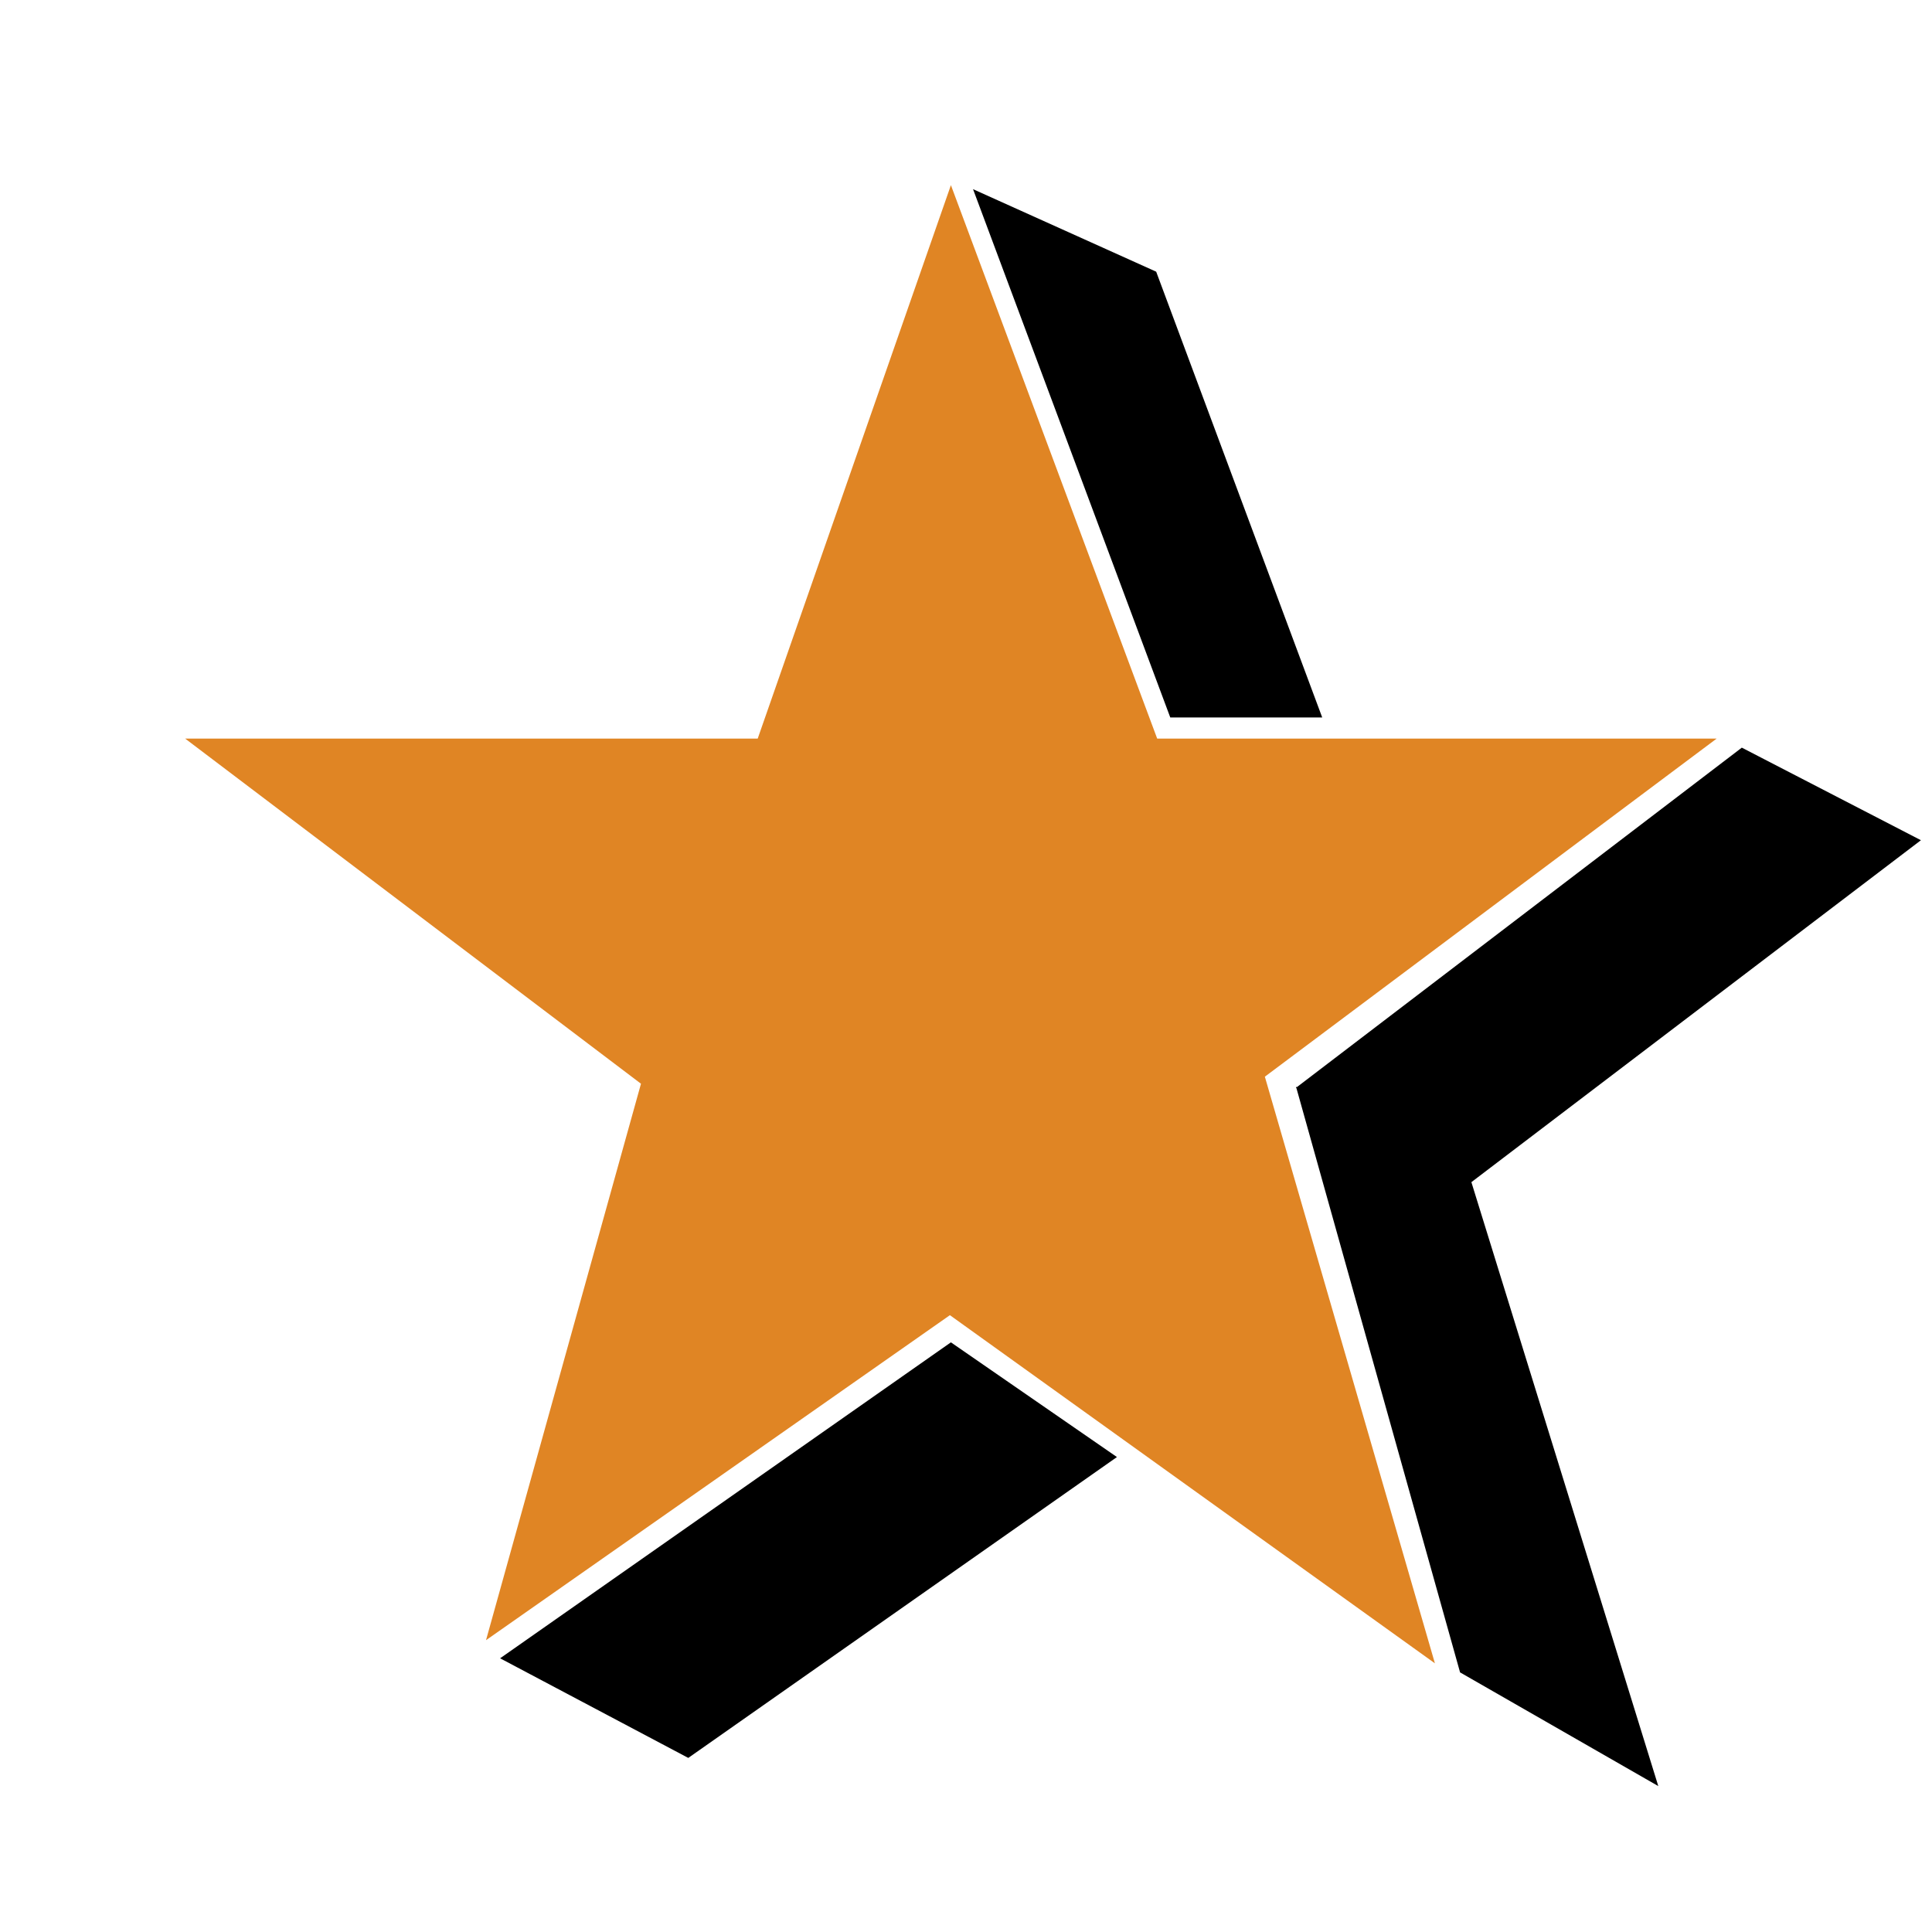
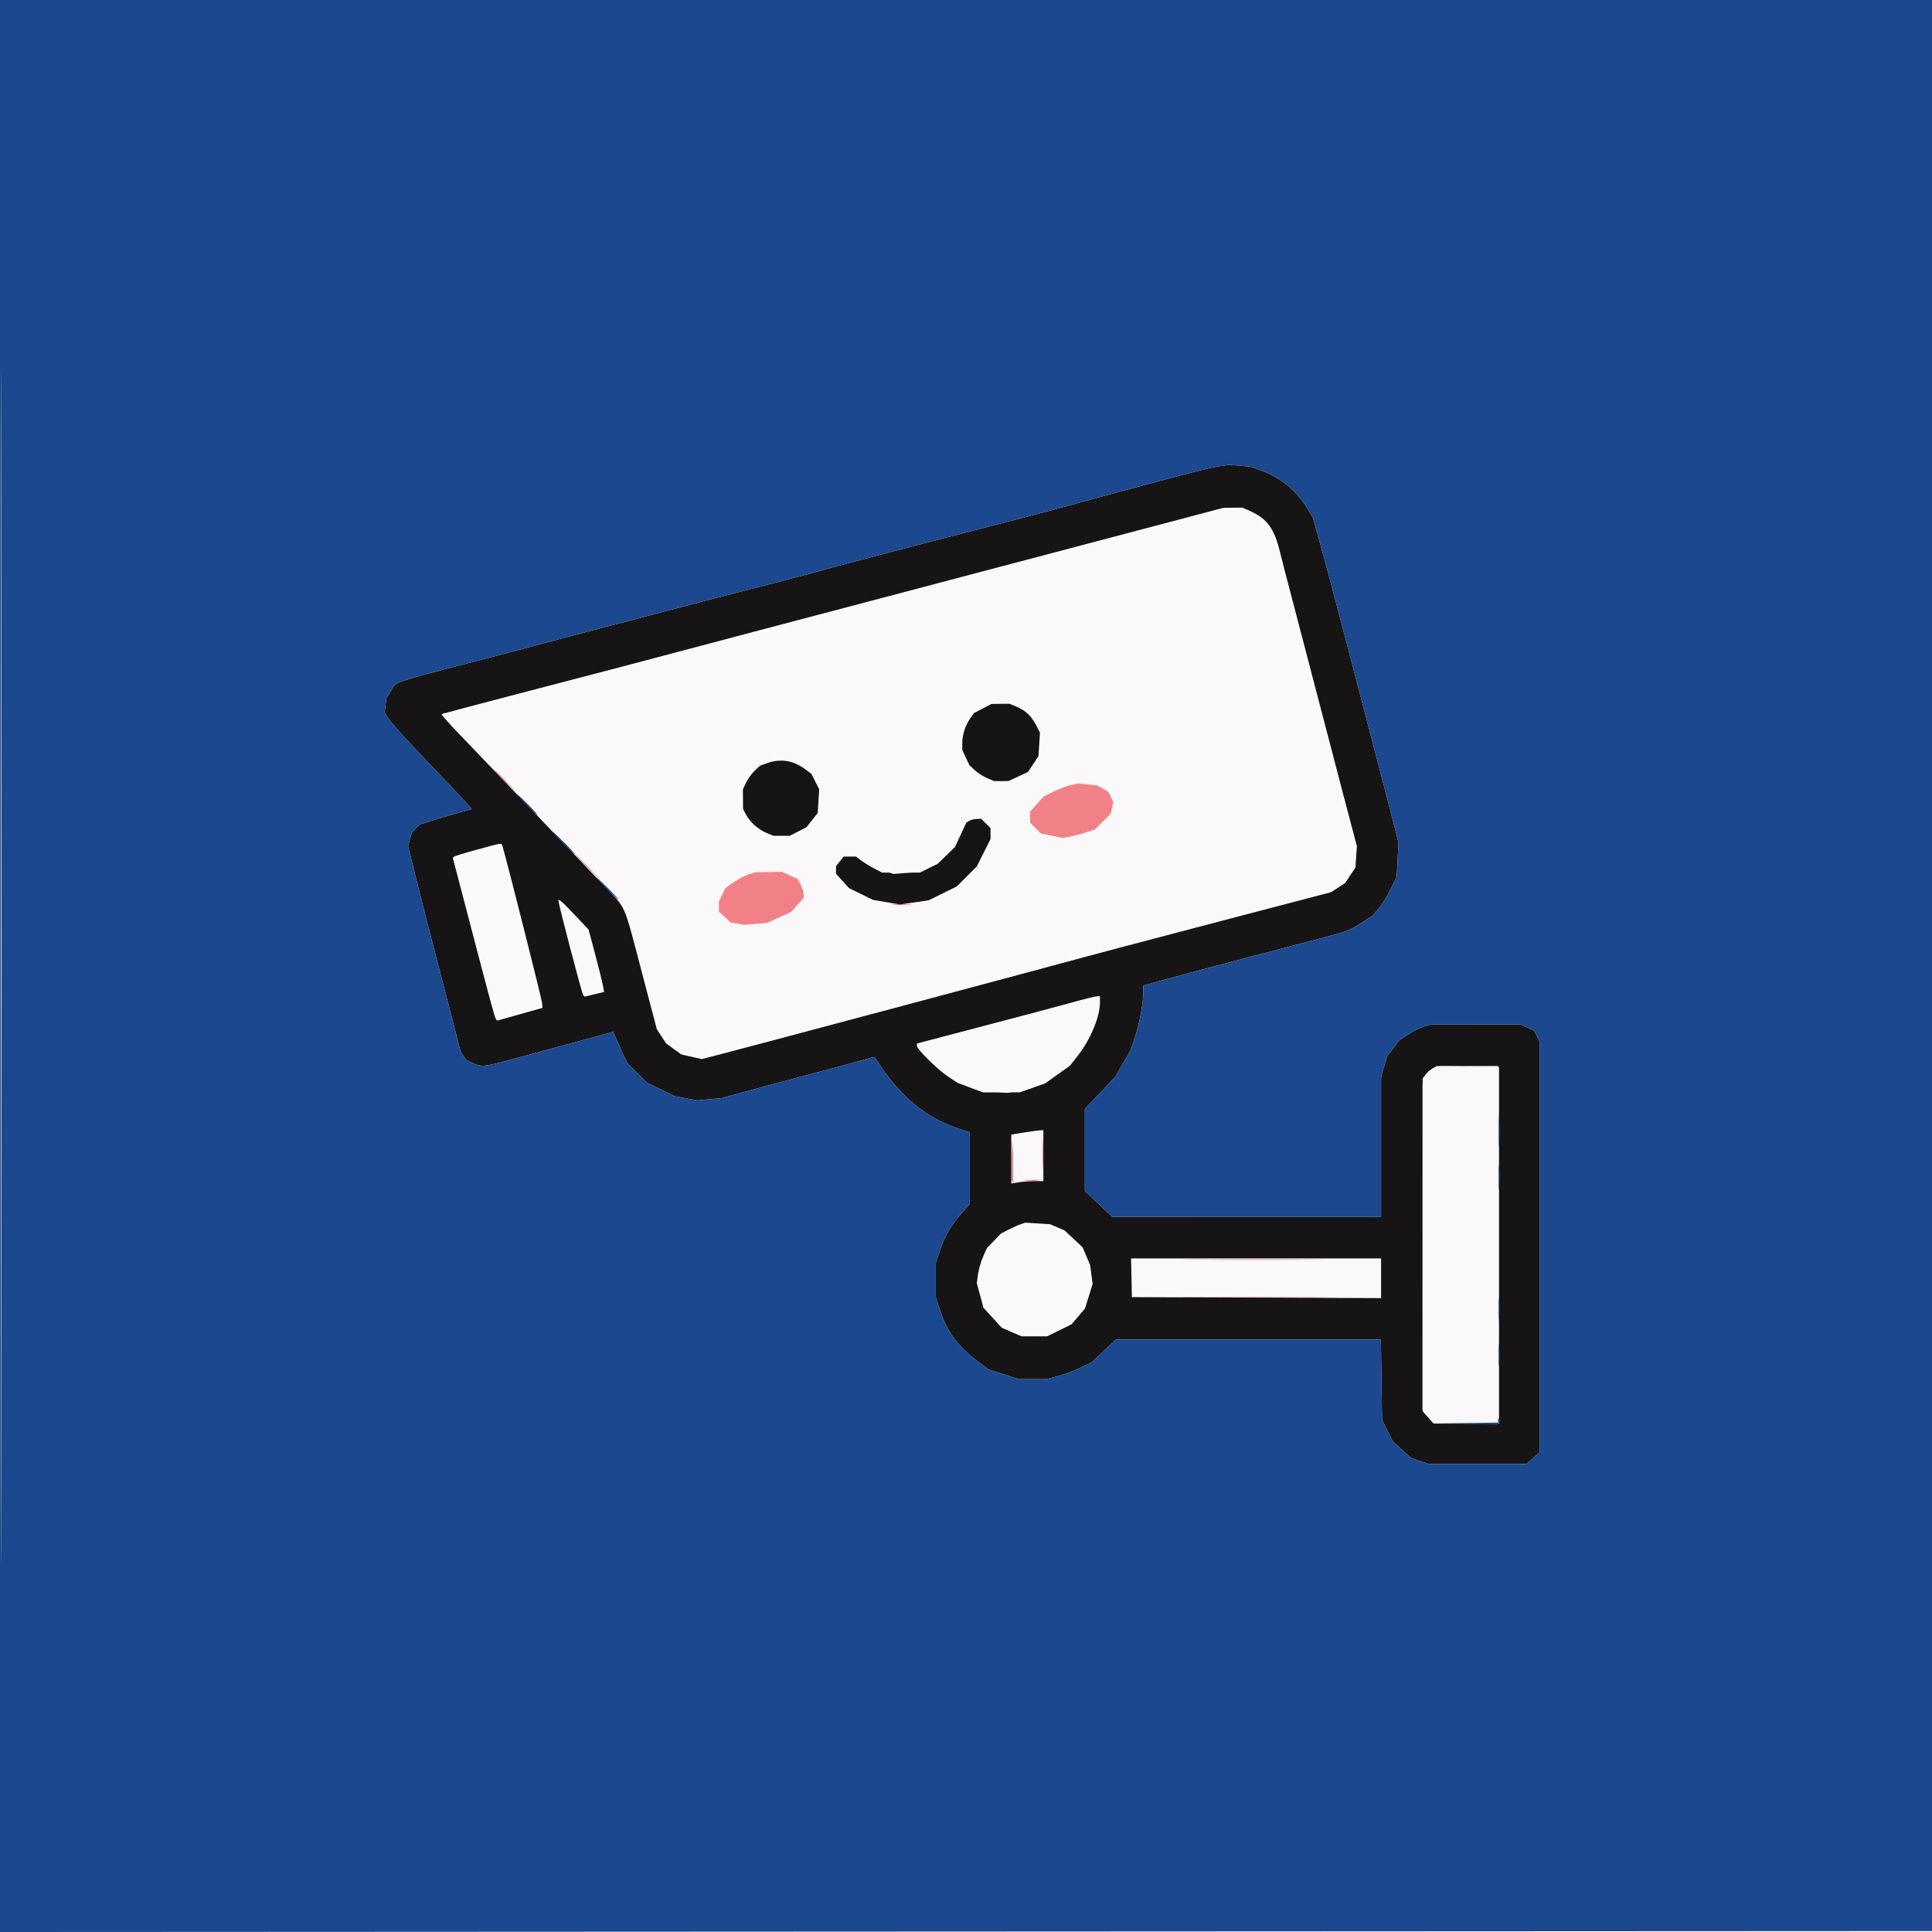
- <svg xmlns="http://www.w3.org/2000/svg" xml:space="preserve" viewBox="0 0 192 192">
-   <path fill="#e08524" d="M75.3 73.4H18.4l45.3 34.3L48.3 163l46.1-32.3 48.2 34.6-16.9-58.3 44.9-33.6H115l-20.5-55-19.2 55z" />
-   <path d="m96.7 18.8 18.2 8.2 16.5 44.3h-15.1L96.7 18.8zm-47 146 18.7 9.9 42.6-29.9-16.5-11.4-44.8 31.4zm79.1-56.8 17.4 9.4 18.6 60.1-19.7-11.3-16.3-58.2z" />
-   <path d="m173.1 74.3 17.8 9.2-44.7 34-17.4-9.4 44.3-33.8z" />
+ <svg xmlns="http://www.w3.org/2000/svg" viewBox="0 0 1024 1024">
+   <path fill="#f18187" fill-rule="evenodd" d="M267 413.5c2.987 3.025 5.657 5.5 5.932 5.5.275 0-1.945-2.475-4.932-5.5s-5.657-5.5-5.932-5.5c-.275 0 1.945 2.475 4.932 5.5m300.873 2.409c-1.995.405-6.118 1.955-9.161 3.443l-5.533 2.708-3.59 3.973-3.589 3.973v6.148l2.813 2.813 2.814 2.814 5.789 1.201 5.788 1.202 3.648-.641c2.006-.353 5.857-1.354 8.558-2.225l4.909-1.585 4.232-4.231 4.231-4.231.68-3.1.681-3.1-1.321-2.735-1.322-2.735-3-1.704-3-1.705-5-.51-5-.509-3.627.736M311 459.5c3.543 3.575 6.667 6.5 6.942 6.5.275 0-2.399-2.925-5.942-6.5s-6.667-6.5-6.942-6.5c-.275 0 2.399 2.925 5.942 6.5m85.83 3.855c-2.019.63-5.648 2.539-8.064 4.243l-4.394 3.099-1.686 3.552-1.686 3.553v5.396l3.072 2.869 3.071 2.869 3.524.661 3.524.661 6.155-.499 6.154-.499 6.5-2.957 6.5-2.957 3.25-3.708 3.25-3.708v-2.014c0-1.109-.705-3.378-1.566-5.044l-1.567-3.029-4.183-1.9-4.184-1.899-7 .083-7 .083-3.67 1.145m77.92 16.368c1.788.222 4.712.222 6.5 0l3.25-.403h-13l3.25.403M552.382 612.5l.003 12 .356-6.289c.196-3.459.195-8.859-.003-12l-.36-5.711.004 12m-16.207 1.191L536 625.882l.75.467.75.467-.268-8.658c-.472-15.273-.878-16.988-1.057-4.467m7.593 12.034c1.797.222 4.497.218 6-.01l2.732-.415-6 .01-6 .01 3.268.405m89.482 42.024c17.462.154 46.037.154 63.5 0 17.462-.153 3.175-.278-31.75-.278s-49.212.125-31.75.278m-.5 20.001c18.288.152 48.212.152 66.5 0 18.288-.153 3.325-.278-33.25-.278s-51.538.125-33.25.278" />
+   <path fill="#161414" fill-rule="evenodd" d="M646.5 247.07c-4.477.645-11.818 2.468-36.5 9.065-13.718 3.667-36.408 9.828-43.516 11.817-3.859 1.079-12.296 3.332-18.75 5.005-6.454 1.674-17.022 4.418-23.484 6.098-6.462 1.68-20.3 5.254-30.75 7.943-22.03 5.669-55.418 14.507-60.5 16.016-3.151.935-22.655 6.01-59.5 15.482-7.15 1.838-16.395 4.256-20.544 5.373-8.466 2.279-21.863 5.798-38.956 10.234a4028.028 4028.028 0 0 0-26 6.874c-19.782 5.307-30.204 8.044-53.496 14.047-10.945 2.821-21.117 5.759-22.605 6.528l-2.706 1.4-2.195 3.552-2.196 3.552-.459 3.722-.46 3.722 1.808 3.171c.995 1.744 9.717 11.419 19.383 21.5 9.665 10.081 19.246 20.204 21.291 22.496l3.718 4.167-5.792 1.572c-3.185.865-9.428 2.705-13.874 4.091l-8.083 2.518-2.071 2.243-2.071 2.242-.961 3.554-.961 3.553 5.254 20.947c2.89 11.52 6.625 26.121 8.3 32.446 1.674 6.325 5.566 21.329 8.647 33.342l5.603 21.842 1.522 2.322 1.521 2.322 3.343 1.586c4.666 2.214 6.354 2.055 21.05-1.986a6280.425 6280.425 0 0 1 31.49-8.532c10.175-2.727 19.29-5.201 20.256-5.497l1.756-.537 2.065 4.817c1.135 2.649 2.805 6.377 3.709 8.283l1.645 3.466 5.262 5.22 5.262 5.221 7.273 3.572 7.272 3.571 6 1.103 6 1.103 6.528-.596 6.528-.595 10.472-2.885c10.402-2.866 23.205-6.296 45.722-12.248 6.462-1.708 14.654-3.942 18.203-4.964 3.549-1.021 6.514-1.761 6.588-1.644 12.881 20.451 26.796 32.2 45.209 38.172l5.25 1.703v38.045l-4.434 4.932c-5.384 5.988-9.005 12.297-11.608 20.229L496 669.33v18.34l2.081 6.415c3.816 11.762 9.7 19.77 20.258 27.57l5.839 4.314 7.963 2.516 7.962 2.515h14.477l5.887-1.533c3.238-.844 8.635-2.845 11.994-4.448l6.106-2.915 6.46-6.052 6.46-6.052H731.89l.305 21.25.305 21.25 2.879 5.773 2.878 5.773 4.877 4.385 4.878 4.385 4.672 1.592 4.672 1.592h51.574l3.535-3.104 3.535-3.103V551.901l-1.456-2.816-1.456-2.815-3.445-1.635-3.445-1.635-23.849.006-23.849.005-3.677 1.022c-2.023.561-5.833 2.471-8.467 4.244l-4.789 3.223-3.206 4.225-3.205 4.226-1.578 5.428-1.578 5.429V645l-71.25-.042-71.25-.042-7.25-6.87-7.25-6.87V587.77l7.986-8.437 7.986-8.437 4.095-7.011 4.095-7.012 2.327-6.842c2.411-7.088 4.511-18.404 4.511-24.309v-3.394l10.25-2.811c13.771-3.777 46.053-12.329 83.25-22.054 14.727-3.85 15.955-4.311 22.162-8.323l5.949-3.845 3.242-3.898c1.783-2.143 4.638-6.803 6.344-10.355l3.103-6.457.469-9.043.468-9.042-4.1-16c-2.254-8.8-5.411-20.95-7.016-27-1.604-6.05-5.018-19.1-7.586-29-10.791-41.6-20.066-76.632-23.694-89.5l-2.96-10.5-2.592-4.437c-5.669-9.704-14.94-17.343-25.37-20.905l-5.419-1.851-5.5-.479-5.5-.479-5 .721m-28 30.006c-30.035 7.949-49.463 13.076-147.5 38.927l-72 18.986a6951.069 6951.069 0 0 0-27 7.169c-14.232 3.845-67.603 17.859-102.492 26.913-19.246 4.994-35.181 9.268-35.411 9.499-.23.23 4.042 5.033 9.494 10.674 10.072 10.421 62.03 64.84 77.581 81.256 10.81 11.411 9.338 7.968 18.831 44.057l8.139 30.943 2.448 3.758 2.449 3.757 4.054 2.938 4.055 2.937 5.441 1.217 5.441 1.218 10.235-2.659c5.629-1.462 17.66-4.641 26.735-7.064s38.55-10.274 65.5-17.446c26.95-7.173 59.125-15.782 71.5-19.133 35.94-9.731 60.285-16.191 111.5-29.587l48-12.555 3.741-2.449 3.742-2.449 2.701-4.082 2.701-4.082.395-5.659.394-5.66-6.996-26.5a16503.428 16503.428 0 0 1-15.163-58c-4.493-17.325-10.138-38.925-12.546-48-2.409-9.075-5.141-19.65-6.073-23.5-2.958-12.223-6.757-17.509-15.396-21.419l-4.5-2.037-5 .046-5 .046-30 7.94m-97.665 98.446-4.664 2.43-1.933 2.774c-2.619 3.76-4.243 8.833-4.216 13.173l.022 3.601 1.852 4 1.852 4 2.876 2.697c1.582 1.483 4.549 3.396 6.594 4.25l3.718 1.553 3.782-.01 3.782-.01 5.186-2.414 5.185-2.414 2.775-4.193 2.774-4.192.396-6.216.396-6.216-2.009-3.917c-2.507-4.891-5.664-7.877-10.435-9.87L535.064 373l-4.782.047-4.782.046-4.665 2.429m-114.198 28.943-3.862 1.377-2.842 2.722c-1.562 1.497-3.595 4.311-4.517 6.254l-1.676 3.532.047 5.214.047 5.214 1.494 2.861c2.086 3.996 6.506 7.977 10.89 9.808l3.718 1.553h8.64l4.404-2.25 4.404-2.25 3.013-3.787 3.013-3.787.401-6.296.401-6.295-2.097-4.109-2.097-4.11-3.259-2.42c-6.315-4.689-13.015-5.765-20.122-3.231m107.209 30.561-1.654.966-3.031 6.479-3.032 6.479-4.565 4.436-4.564 4.436-4.75 2.339-4.75 2.339-10-.009-10-.008-4.5-2.379c-2.475-1.308-5.573-3.217-6.885-4.241L453.73 454h-6.585l-2.072 2.635L443 459.27v3.724l3.486 3.859 3.486 3.859 6.329 3.115 6.328 3.116 7.172 1.23 7.171 1.229 7.609-1.096 7.61-1.096 7.469-3.692 7.47-3.692 5.318-5.318 5.319-5.318 3.616-7.229 3.617-7.23v-5.822l-2.455-2.454-2.454-2.455-2.296.03c-1.262.017-3.039.465-3.949.996m-261.019 15.3c-6.421 1.746-11.931 3.434-12.246 3.753l-.572.579 6.91 26.421c13.377 51.149 15.343 58.428 15.978 59.14l.641.719 11.981-3.365 11.981-3.365-.191-2.62c-.149-2.055-18.665-75.389-20.915-82.838-.641-2.123.542-2.261-13.567 1.576M296 477.472c0 1.74 12.429 49.147 13.082 49.897l.756.869 5.17-1.24 5.169-1.24-.678-3.629c-.372-1.996-2.222-9.437-4.111-16.536l-3.433-12.908-7.175-7.592c-6.966-7.373-8.78-8.947-8.78-7.621m271.5 54.047c-6.6 1.842-26.85 7.231-45 11.977s-33.788 8.857-34.75 9.134l-1.75.505v1.191c0 1.81 10.85 12.507 16.5 16.269l5 3.328 6.773 2.539 6.773 2.538 9.727-.021 9.727-.021 6.726-2.374 6.726-2.374 6.562-4.683 6.563-4.683 4.041-5.113C577.91 551.139 583 538.967 583 531.318V528l-1.75.086c-.962.047-7.15 1.592-13.75 3.433m192 34.629c-1.1.612-2.777 2.066-3.728 3.232l-1.728 2.12-.022 88.234-.022 88.234 2.916 3.266 2.916 3.266H794.5v-189l-16.5-.233-16.5-.232-2 1.113m-217.25 34.186-6.25 1.017v25.911l3.75-.62c2.063-.341 5.888-.625 8.5-.631L553 626v-27l-2.25.159c-1.237.087-5.062.616-8.5 1.175M541 648.871c-1.375.455-4.3 1.757-6.5 2.893l-4 2.067-3.701 3.834-3.7 3.835-2.056 4.659c-1.131 2.563-2.341 6.739-2.69 9.281l-.633 4.621 1.767 6.528 1.767 6.527 4.853 5.31 4.853 5.31 5.27 2.274 5.27 2.273 6.73.006 6.73.005 6.478-3.189 6.478-3.189 3.566-4.166 3.566-4.166 2.028-6.542 2.029-6.542-.658-5-.659-5-2.001-4.714-2.002-4.714-4.789-4.479-4.789-4.48-3.854-1.624-3.853-1.624-6.5-.41-6.5-.41-2.5.826m58.716 28.378.216 10.251 66.034.257 66.034.257V667l-66.25-.001H599.5l.216 10.25" />
+   <path fill="#faf8f8" fill-rule="evenodd" d="M639 272.411c-9.821 2.731-82.548 21.88-130 34.228a11461.84 11461.84 0 0 0-67.5 17.84c-19.25 5.161-55.7 14.787-81 21.392-25.3 6.606-63.076 16.537-83.947 22.069-20.871 5.533-38.796 10.06-39.833 10.06h-1.887l.334.927c.183.51 18.333 19.72 40.333 42.688 43.735 45.658 56.5 59.155 56.5 59.737 0 .21 3.622 14.229 8.05 31.152l8.049 30.77 1.859 3.613c2.212 4.299 6.281 8.248 10.905 10.583l3.362 1.698 5.138.511 5.137.512 28-7.545c15.4-4.15 39.025-10.459 52.5-14.02 23.838-6.301 90.594-24.134 132-35.264 37.238-10.009 46.179-12.375 81-21.435 43.472-11.311 44.534-11.776 48.505-21.284l1.611-3.857.031-4.643.032-4.643-18.668-71.5c-10.267-39.325-20.009-76.442-21.648-82.483l-2.98-10.982-2.523-3.307c-1.387-1.819-4.357-4.521-6.601-6.006l-4.079-2.699-7.09-.238-7.09-.238-8.5 2.364M520.88 374.794l-5.349 2.794-2.817 4.557-2.817 4.556-.029 6.079-.029 6.078 1.683 3.548 1.684 3.547 3.84 3.47 3.841 3.469 4.235 1.141 4.236 1.14 4.071-.616 4.071-.617 3.958-2.229 3.959-2.228 2.843-4.046 2.844-4.046.573-5.552.573-5.551-1.231-3.73-1.231-3.73-3.135-3.571-3.136-3.571-4.008-1.821-4.009-1.821-4.636-.022-4.636-.022-5.348 2.794m-111.886 28.089c-7.345 2.384-11.915 6.291-14.446 12.349L393 418.936l.022 4.282.022 4.282 1.821 4.009 1.821 4.008 3.63 3.187 3.629 3.187 3.778 1.049c4.855 1.348 7.644 1.33 12.355-.081l3.809-1.142 3.686-3.038 3.685-3.038 1.849-4.07 1.849-4.071.022-4.128.022-4.128-1.409-3.372c-.775-1.855-2.393-4.622-3.595-6.15l-2.185-2.778-3.902-1.991-3.903-1.99-4.253-.447-4.253-.447-2.506.814m158.879 13.026c-1.995.405-6.118 1.955-9.161 3.443l-5.533 2.708-3.59 3.973-3.589 3.973v6.148l2.813 2.813 2.814 2.814 5.789 1.201 5.788 1.202 3.648-.641c2.006-.353 5.857-1.354 8.558-2.225l4.909-1.585 4.232-4.231 4.231-4.231.68-3.1.681-3.1-1.321-2.735-1.322-2.735-3-1.704-3-1.705-5-.51-5-.509-3.627.736m-53.542 18.071-2.17.896-3.202 6.71-3.202 6.71-4.432 4.432-4.432 4.432-5.557 2.544-5.558 2.544-6.139.483-6.139.484-5.668-2.003-5.668-2.003-4.512-3.104L453.14 453h-5.231l-2.454 2.455-2.455 2.454v6.858l4.127 3.728 4.126 3.729 6.128 2.867 6.128 2.868 5.382 1.02c10.825 2.053 20.304.558 31.742-5.006l6.133-2.983 6.174-6.245 6.174-6.245 2.969-6.025c1.633-3.313 3.229-7.622 3.546-9.575l.576-3.55-2.353-2.637-2.352-2.638-2.5-.495-2.5-.496-2.169.896M252.5 451.206c-6.05 1.651-11.132 3.124-11.293 3.273-.58.54 21.171 84.233 22.145 85.206.247.247 5.669-.987 12.048-2.743l11.6-3.191v-1.333c0-1.146-6.098-24.986-18.376-71.838l-3.124-11.92-1-.227c-.55-.125-5.95 1.123-12 2.773m144.33 12.149c-2.019.63-5.648 2.539-8.064 4.243l-4.394 3.099-1.686 3.552-1.686 3.553v5.396l3.072 2.869 3.071 2.869 3.524.661 3.524.661 6.155-.499 6.154-.499 6.5-2.957 6.5-2.957 3.25-3.708 3.25-3.708v-2.014c0-1.109-.705-3.378-1.566-5.044l-1.567-3.029-4.183-1.9-4.184-1.899-7 .083-7 .083-3.67 1.145M297 478.659c0 1.053 12.109 47.708 12.58 48.47l.41.663 4.203-1.241 4.204-1.241.364-1.092c.361-1.083-6.481-28.673-7.652-30.853-.951-1.774-14.109-15.487-14.109-14.706m248.5 59.395c-18.15 4.889-38.625 10.322-45.5 12.074-6.875 1.752-12.839 3.477-13.254 3.833l-.755.648 6.325 6.514 6.325 6.514 5.93 3.577c3.261 1.968 8.179 4.351 10.929 5.296l5 1.718 6.734.519 6.734.519 6.266-1.222 6.266-1.223 6.5-3.414c3.575-1.877 8.611-5.225 11.192-7.438l4.692-4.025 4.419-6.722c5.04-7.666 7.4-13.436 8.578-20.972l.82-5.25-2.1.083c-1.156.046-16.951 4.083-35.101 8.971m214.713 28.453-3.288 1.428-1.462 3.5-1.463 3.501V747.2l3.4 3.4 3.4 3.4H794V565l-15.25.039-15.25.039-3.287 1.429M544.25 600.914l-7.25 1.482v23.854l3.125-.625c1.719-.344 5.206-.625 7.75-.625h4.625l-.187-12.603c-.102-6.932-.327-12.685-.5-12.785-.172-.099-3.576.486-7.563 1.302m-6.245 49.83-4.495 1.586-5.579 5.585-5.579 5.585-1.676 4.928-1.676 4.928V683.925l1.983 5.287 1.983 5.288 2.494 2.682c1.372 1.474 3.967 3.797 5.767 5.161l3.273 2.479 5.917 1.709 5.917 1.708 4.783-.566 4.783-.567 5.482-2.593 5.482-2.594 3.212-3.659c1.767-2.012 4.134-5.706 5.261-8.209l2.048-4.551-.01-7-.01-7-2.29-5.214-2.29-5.214-4.769-4.46-4.769-4.461-5.305-1.576-5.305-1.575-5.069.079-5.068.079-4.495 1.586m62.457 26.75.038 9.494 65.562.006 65.562.006.071-9.5.07-9.5H600.423l.039 9.494" />
+   <path fill="#1b488e" fill-rule="evenodd" d="M0 512.001v512.001l512.25-.251 512.25-.251.251-511.75.251-511.75H0v512.001m.496.499c0 281.6.114 396.651.254 255.668.14-140.982.14-371.382 0-512C.61 115.551.496 230.9.496 512.5M646.5 247.07c-4.477.645-11.818 2.468-36.5 9.065-13.718 3.667-36.408 9.828-43.516 11.817-3.859 1.079-12.296 3.332-18.75 5.005-6.454 1.674-17.022 4.418-23.484 6.098-6.462 1.68-20.3 5.254-30.75 7.943-22.03 5.669-55.418 14.507-60.5 16.016-3.151.935-22.655 6.01-59.5 15.482-7.15 1.838-16.395 4.256-20.544 5.373-8.466 2.279-21.863 5.798-38.956 10.234a4028.028 4028.028 0 0 0-26 6.874c-19.782 5.307-30.204 8.044-53.496 14.047-10.945 2.821-21.117 5.759-22.605 6.528l-2.706 1.4-2.195 3.552-2.196 3.552-.459 3.722-.46 3.722 1.808 3.171c.995 1.744 9.717 11.419 19.383 21.5 9.665 10.081 19.246 20.204 21.291 22.496l3.718 4.167-5.792 1.572c-3.185.865-9.428 2.705-13.874 4.091l-8.083 2.518-2.071 2.243-2.071 2.242-.961 3.554-.961 3.553 5.254 20.947c2.89 11.52 6.625 26.121 8.3 32.446 1.674 6.325 5.566 21.329 8.647 33.342l5.603 21.842 1.522 2.322 1.521 2.322 3.343 1.586c4.666 2.214 6.354 2.055 21.05-1.986a6280.425 6280.425 0 0 1 31.49-8.532c10.175-2.727 19.29-5.201 20.256-5.497l1.756-.537 2.065 4.817c1.135 2.649 2.805 6.377 3.709 8.283l1.645 3.466 5.262 5.22 5.262 5.221 7.273 3.572 7.272 3.571 6 1.103 6 1.103 6.528-.596 6.528-.595 10.472-2.885c10.402-2.866 23.205-6.296 45.722-12.248 6.462-1.708 14.654-3.942 18.203-4.964 3.549-1.021 6.514-1.761 6.588-1.644 12.881 20.451 26.796 32.2 45.209 38.172l5.25 1.703v38.045l-4.434 4.932c-5.384 5.988-9.005 12.297-11.608 20.229L496 669.33v18.34l2.081 6.415c3.816 11.762 9.7 19.77 20.258 27.57l5.839 4.314 7.963 2.516 7.962 2.515h14.477l5.887-1.533c3.238-.844 8.635-2.845 11.994-4.448l6.106-2.915 6.46-6.052 6.46-6.052H731.89l.305 21.25.305 21.25 2.879 5.773 2.878 5.773 4.877 4.385 4.878 4.385 4.672 1.592 4.672 1.592h51.574l3.535-3.104 3.535-3.103V551.901l-1.456-2.816-1.456-2.815-3.445-1.635-3.445-1.635-23.849.006-23.849.005-3.677 1.022c-2.023.561-5.833 2.471-8.467 4.244l-4.789 3.223-3.206 4.225-3.205 4.226-1.578 5.428-1.578 5.429V645l-71.25-.042-71.25-.042-7.25-6.87-7.25-6.87V587.77l7.986-8.437 7.986-8.437 4.095-7.011 4.095-7.012 2.327-6.842c2.411-7.088 4.511-18.404 4.511-24.309v-3.394l10.25-2.811c13.771-3.777 46.053-12.329 83.25-22.054 14.727-3.85 15.955-4.311 22.162-8.323l5.949-3.845 3.242-3.898c1.783-2.143 4.638-6.803 6.344-10.355l3.103-6.457.469-9.043.468-9.042-4.1-16c-2.254-8.8-5.411-20.95-7.016-27-1.604-6.05-5.018-19.1-7.586-29-10.791-41.6-20.066-76.632-23.694-89.5l-2.96-10.5-2.592-4.437c-5.669-9.704-14.94-17.343-25.37-20.905l-5.419-1.851-5.5-.479-5.5-.479-5 .721M279 426.5c2.987 3.025 5.657 5.5 5.932 5.5.275 0-1.945-2.475-4.932-5.5s-5.657-5.5-5.932-5.5c-.275 0 1.945 2.475 4.932 5.5m19.5 20.5c3.266 3.3 6.162 6 6.437 6 .275 0-2.171-2.7-5.437-6-3.266-3.3-6.162-6-6.437-6-.275 0 2.171 2.7 5.437 6m23 24c3.266 3.3 6.162 6 6.437 6 .275 0-2.171-2.7-5.437-6-3.266-3.3-6.162-6-6.437-6-.275 0 2.171 2.7 5.437 6m472.855 128.5-.006 9 .382-4.22c.209-2.321.212-6.371.005-9l-.376-4.78-.005 9m-.019 24.5v7.5l.392-3.75c.216-2.062.216-5.437 0-7.5l-.392-3.75v7.5m-.016 70v6.5l.403-3.25c.222-1.788.222-4.712 0-6.5l-.403-3.25v6.5m0 24v6.5l.403-3.25c.222-1.788.222-4.712 0-6.5l-.403-3.25v6.5m-.32 34.833V754l-15.75.222-15.75.222 15.423.305 15.423.305 1.01-1.01 1.011-1.011-.684-.683-.683-.683v1.166" />
</svg>
